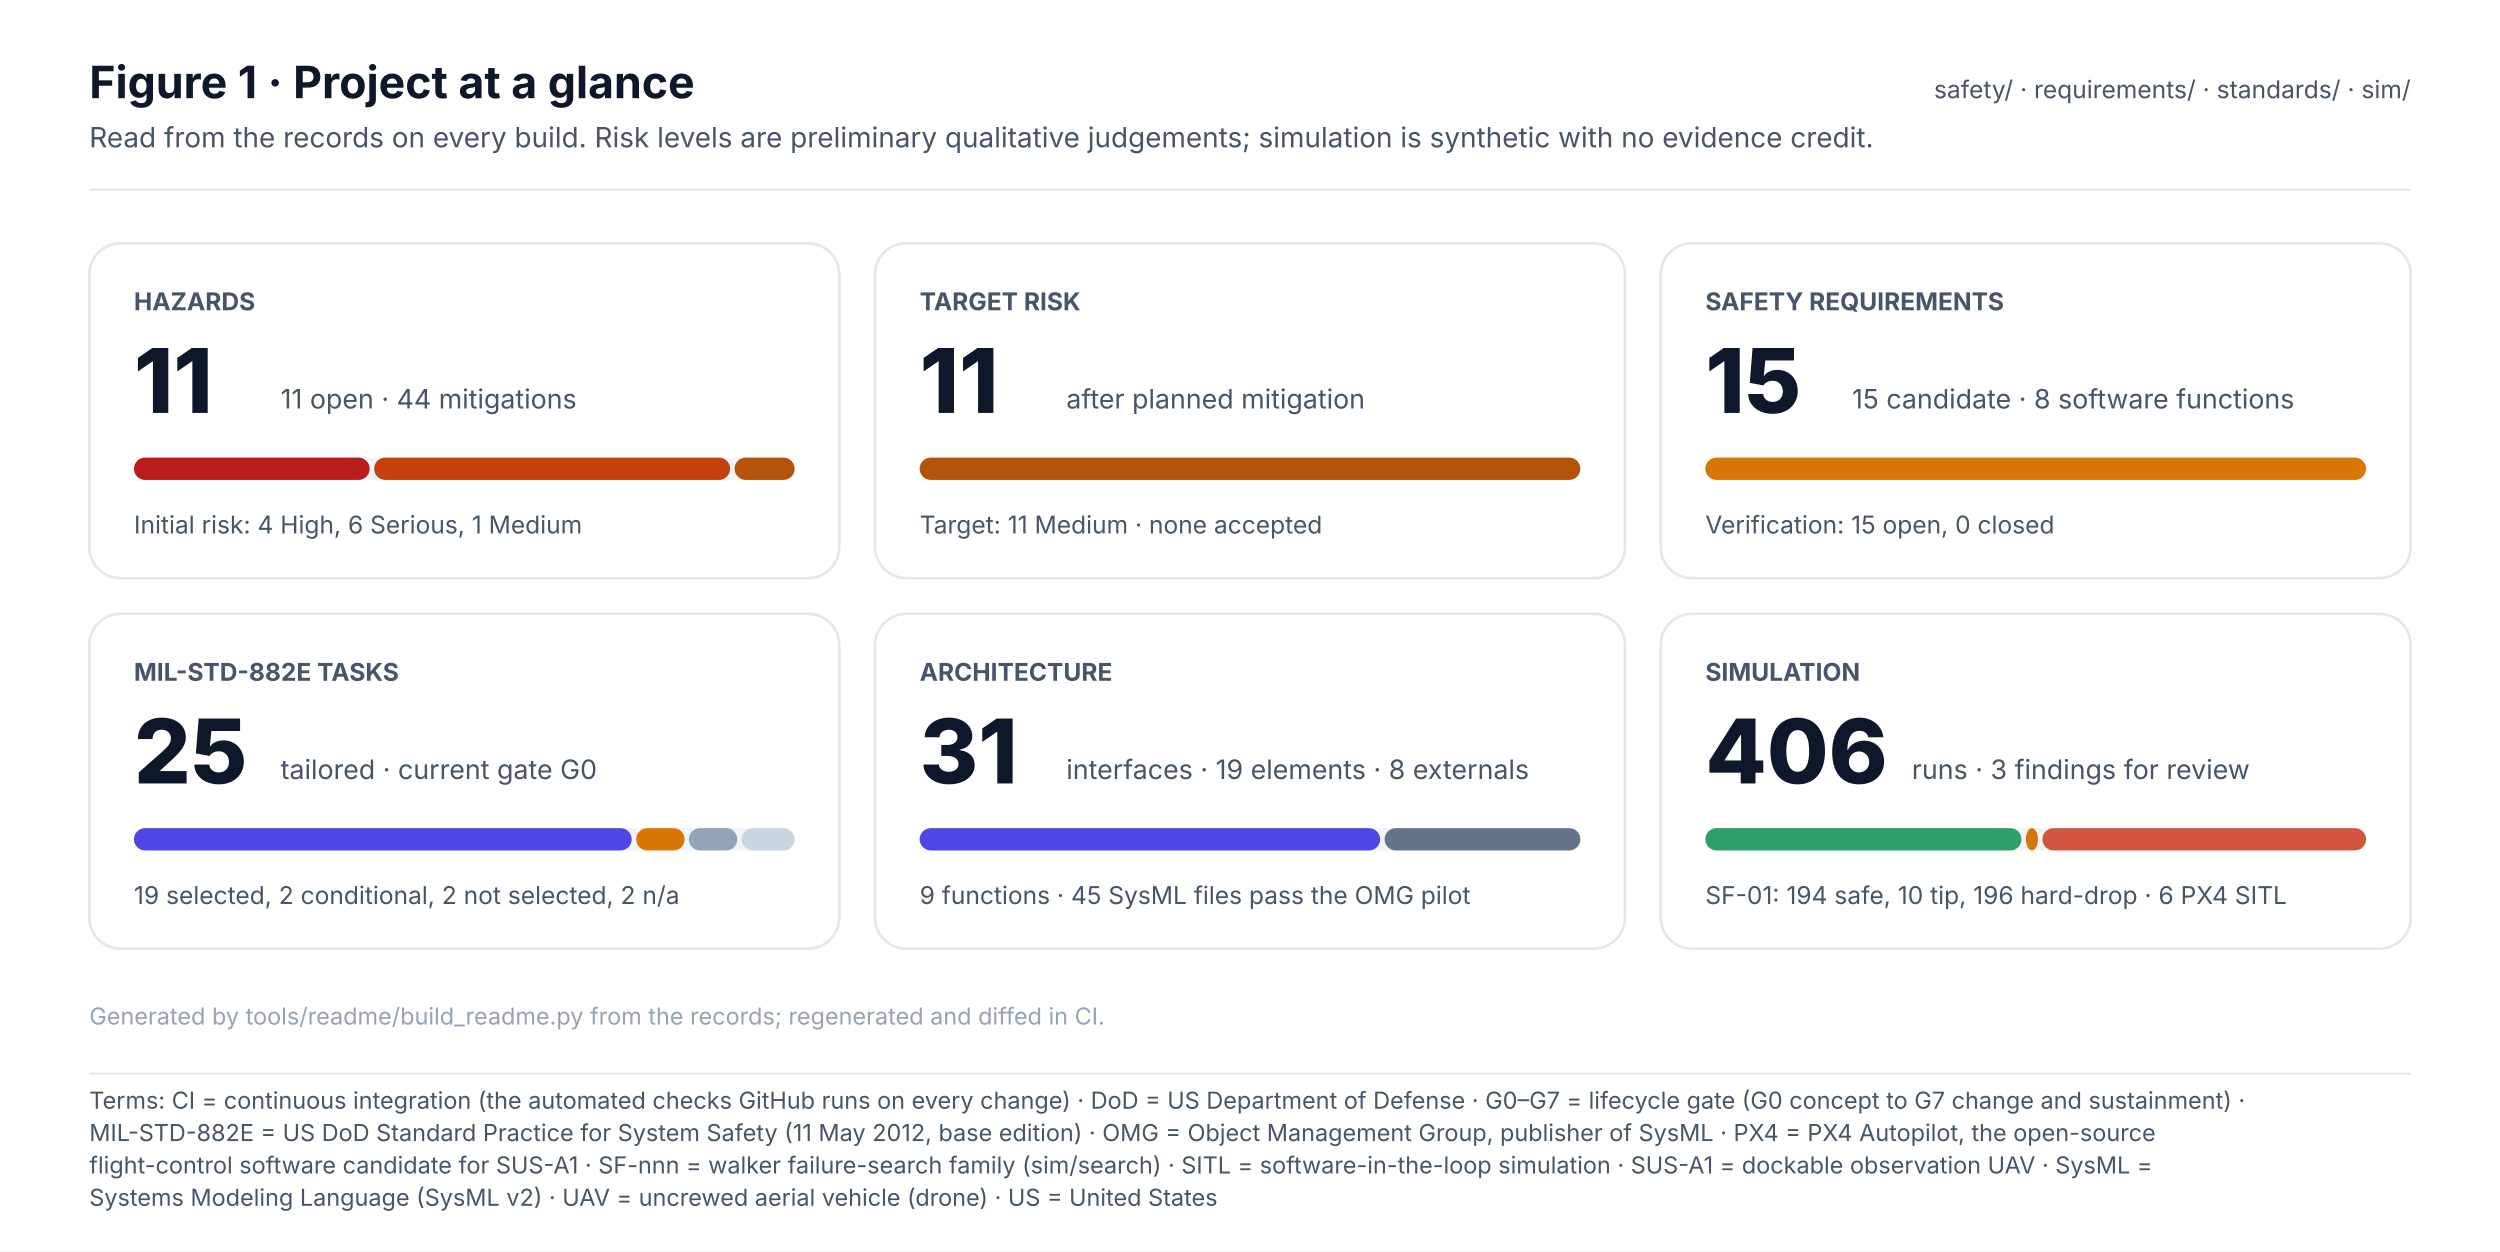
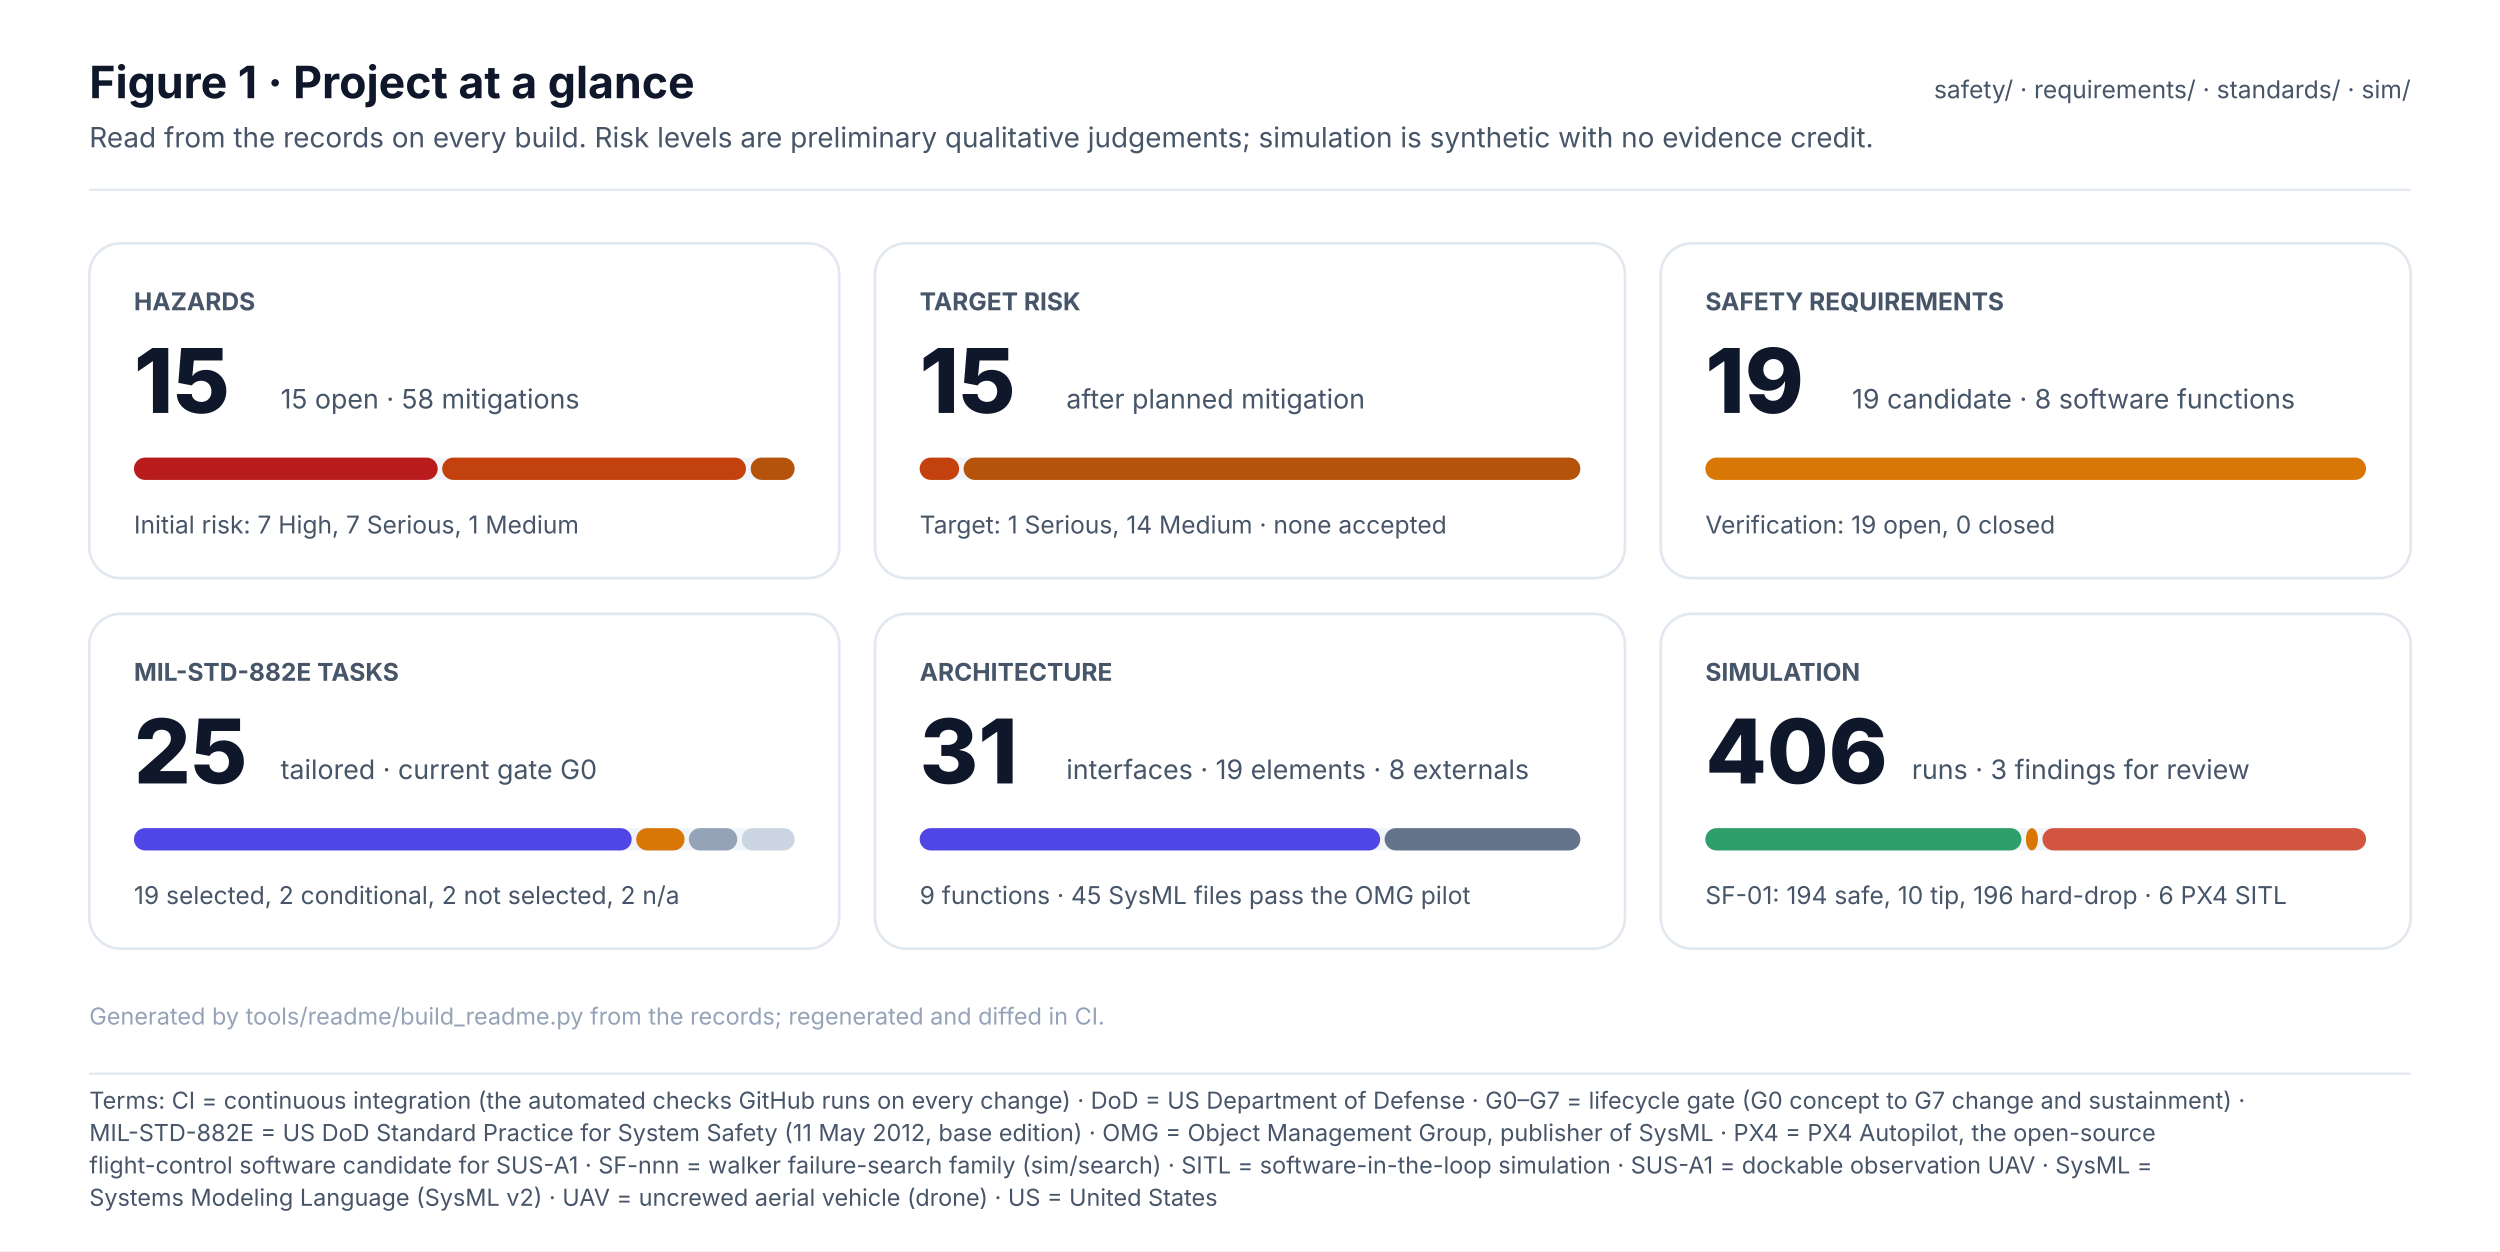
<svg xmlns="http://www.w3.org/2000/svg" width="1120" height="560.6" viewBox="0 0 1120 560.6" font-family="Inter, 'Segoe UI', Helvetica, Arial, sans-serif" role="img">
  <defs>
    <pattern id="hatch" patternUnits="userSpaceOnUse" width="6" height="6" patternTransform="rotate(45)">
      <rect width="6" height="6" fill="#F1F5F9" />
      <line x1="0" y1="0" x2="0" y2="6" stroke="#E2E8F0" stroke-width="2" />
    </pattern>
    <marker id="arr-ink" viewBox="0 0 10 10" refX="9" refY="5" markerWidth="7" markerHeight="7" orient="auto-start-reverse">
      <path d="M0 0 L10 5 L0 10 z" fill="#475569" />
    </marker>
    <marker id="dia-ink" viewBox="0 0 16 10" refX="15" refY="5" markerWidth="12" markerHeight="8" orient="auto-start-reverse">
      <path d="M1 5 L8 1 L15 5 L8 9 z" fill="#475569" />
    </marker>
    <marker id="tri-ink" viewBox="0 0 12 12" refX="11" refY="6" markerWidth="10" markerHeight="10" orient="auto-start-reverse">
      <path d="M1 1 L11 6 L1 11 z" fill="#FFFFFF" stroke="#475569" stroke-width="1.2" />
    </marker>
    <marker id="arr-system" viewBox="0 0 10 10" refX="9" refY="5" markerWidth="7" markerHeight="7" orient="auto-start-reverse">
      <path d="M0 0 L10 5 L0 10 z" fill="#4F46E5" />
    </marker>
    <marker id="dia-system" viewBox="0 0 16 10" refX="15" refY="5" markerWidth="12" markerHeight="8" orient="auto-start-reverse">
      <path d="M1 5 L8 1 L15 5 L8 9 z" fill="#4F46E5" />
    </marker>
    <marker id="tri-system" viewBox="0 0 12 12" refX="11" refY="6" markerWidth="10" markerHeight="10" orient="auto-start-reverse">
      <path d="M1 1 L11 6 L1 11 z" fill="#FFFFFF" stroke="#4F46E5" stroke-width="1.2" />
    </marker>
    <marker id="arr-software" viewBox="0 0 10 10" refX="9" refY="5" markerWidth="7" markerHeight="7" orient="auto-start-reverse">
      <path d="M0 0 L10 5 L0 10 z" fill="#0F766E" />
    </marker>
    <marker id="dia-software" viewBox="0 0 16 10" refX="15" refY="5" markerWidth="12" markerHeight="8" orient="auto-start-reverse">
      <path d="M1 5 L8 1 L15 5 L8 9 z" fill="#0F766E" />
    </marker>
    <marker id="tri-software" viewBox="0 0 12 12" refX="11" refY="6" markerWidth="10" markerHeight="10" orient="auto-start-reverse">
      <path d="M1 1 L11 6 L1 11 z" fill="#FFFFFF" stroke="#0F766E" stroke-width="1.2" />
    </marker>
    <marker id="arr-safety" viewBox="0 0 10 10" refX="9" refY="5" markerWidth="7" markerHeight="7" orient="auto-start-reverse">
      <path d="M0 0 L10 5 L0 10 z" fill="#C2410C" />
    </marker>
    <marker id="dia-safety" viewBox="0 0 16 10" refX="15" refY="5" markerWidth="12" markerHeight="8" orient="auto-start-reverse">
      <path d="M1 5 L8 1 L15 5 L8 9 z" fill="#C2410C" />
    </marker>
    <marker id="tri-safety" viewBox="0 0 12 12" refX="11" refY="6" markerWidth="10" markerHeight="10" orient="auto-start-reverse">
      <path d="M1 1 L11 6 L1 11 z" fill="#FFFFFF" stroke="#C2410C" stroke-width="1.2" />
    </marker>
    <marker id="arr-interface" viewBox="0 0 10 10" refX="9" refY="5" markerWidth="7" markerHeight="7" orient="auto-start-reverse">
      <path d="M0 0 L10 5 L0 10 z" fill="#7C3AED" />
    </marker>
    <marker id="dia-interface" viewBox="0 0 16 10" refX="15" refY="5" markerWidth="12" markerHeight="8" orient="auto-start-reverse">
      <path d="M1 5 L8 1 L15 5 L8 9 z" fill="#7C3AED" />
    </marker>
    <marker id="tri-interface" viewBox="0 0 12 12" refX="11" refY="6" markerWidth="10" markerHeight="10" orient="auto-start-reverse">
      <path d="M1 1 L11 6 L1 11 z" fill="#FFFFFF" stroke="#7C3AED" stroke-width="1.2" />
    </marker>
    <marker id="arr-external" viewBox="0 0 10 10" refX="9" refY="5" markerWidth="7" markerHeight="7" orient="auto-start-reverse">
      <path d="M0 0 L10 5 L0 10 z" fill="#64748B" />
    </marker>
    <marker id="dia-external" viewBox="0 0 16 10" refX="15" refY="5" markerWidth="12" markerHeight="8" orient="auto-start-reverse">
      <path d="M1 5 L8 1 L15 5 L8 9 z" fill="#64748B" />
    </marker>
    <marker id="tri-external" viewBox="0 0 12 12" refX="11" refY="6" markerWidth="10" markerHeight="10" orient="auto-start-reverse">
      <path d="M1 1 L11 6 L1 11 z" fill="#FFFFFF" stroke="#64748B" stroke-width="1.2" />
    </marker>
    <marker id="arr-work" viewBox="0 0 10 10" refX="9" refY="5" markerWidth="7" markerHeight="7" orient="auto-start-reverse">
      <path d="M0 0 L10 5 L0 10 z" fill="#475569" />
    </marker>
    <marker id="dia-work" viewBox="0 0 16 10" refX="15" refY="5" markerWidth="12" markerHeight="8" orient="auto-start-reverse">
      <path d="M1 5 L8 1 L15 5 L8 9 z" fill="#475569" />
    </marker>
    <marker id="tri-work" viewBox="0 0 12 12" refX="11" refY="6" markerWidth="10" markerHeight="10" orient="auto-start-reverse">
      <path d="M1 1 L11 6 L1 11 z" fill="#FFFFFF" stroke="#475569" stroke-width="1.2" />
    </marker>
    <marker id="arr-muted" viewBox="0 0 10 10" refX="9" refY="5" markerWidth="7" markerHeight="7" orient="auto-start-reverse">
      <path d="M0 0 L10 5 L0 10 z" fill="#94A3B8" />
    </marker>
    <marker id="dia-muted" viewBox="0 0 16 10" refX="15" refY="5" markerWidth="12" markerHeight="8" orient="auto-start-reverse">
      <path d="M1 5 L8 1 L15 5 L8 9 z" fill="#94A3B8" />
    </marker>
    <marker id="tri-muted" viewBox="0 0 12 12" refX="11" refY="6" markerWidth="10" markerHeight="10" orient="auto-start-reverse">
      <path d="M1 1 L11 6 L1 11 z" fill="#FFFFFF" stroke="#94A3B8" stroke-width="1.2" />
    </marker>
    <marker id="arr-current" viewBox="0 0 10 10" refX="9" refY="5" markerWidth="7" markerHeight="7" orient="auto-start-reverse">
      <path d="M0 0 L10 5 L0 10 z" fill="#0F172A" />
    </marker>
    <marker id="dia-current" viewBox="0 0 16 10" refX="15" refY="5" markerWidth="12" markerHeight="8" orient="auto-start-reverse">
      <path d="M1 5 L8 1 L15 5 L8 9 z" fill="#0F172A" />
    </marker>
    <marker id="tri-current" viewBox="0 0 12 12" refX="11" refY="6" markerWidth="10" markerHeight="10" orient="auto-start-reverse">
      <path d="M1 1 L11 6 L1 11 z" fill="#FFFFFF" stroke="#0F172A" stroke-width="1.2" />
    </marker>
    <marker id="arr-ok" viewBox="0 0 10 10" refX="9" refY="5" markerWidth="7" markerHeight="7" orient="auto-start-reverse">
      <path d="M0 0 L10 5 L0 10 z" fill="#2E9E6A" />
    </marker>
    <marker id="dia-ok" viewBox="0 0 16 10" refX="15" refY="5" markerWidth="12" markerHeight="8" orient="auto-start-reverse">
      <path d="M1 5 L8 1 L15 5 L8 9 z" fill="#2E9E6A" />
    </marker>
    <marker id="tri-ok" viewBox="0 0 12 12" refX="11" refY="6" markerWidth="10" markerHeight="10" orient="auto-start-reverse">
      <path d="M1 1 L11 6 L1 11 z" fill="#FFFFFF" stroke="#2E9E6A" stroke-width="1.2" />
    </marker>
    <marker id="arr-amber" viewBox="0 0 10 10" refX="9" refY="5" markerWidth="7" markerHeight="7" orient="auto-start-reverse">
      <path d="M0 0 L10 5 L0 10 z" fill="#D97706" />
    </marker>
    <marker id="dia-amber" viewBox="0 0 16 10" refX="15" refY="5" markerWidth="12" markerHeight="8" orient="auto-start-reverse">
      <path d="M1 5 L8 1 L15 5 L8 9 z" fill="#D97706" />
    </marker>
    <marker id="tri-amber" viewBox="0 0 12 12" refX="11" refY="6" markerWidth="10" markerHeight="10" orient="auto-start-reverse">
      <path d="M1 1 L11 6 L1 11 z" fill="#FFFFFF" stroke="#D97706" stroke-width="1.2" />
    </marker>
    <marker id="arr-red" viewBox="0 0 10 10" refX="9" refY="5" markerWidth="7" markerHeight="7" orient="auto-start-reverse">
      <path d="M0 0 L10 5 L0 10 z" fill="#D2553F" />
    </marker>
    <marker id="dia-red" viewBox="0 0 16 10" refX="15" refY="5" markerWidth="12" markerHeight="8" orient="auto-start-reverse">
      <path d="M1 5 L8 1 L15 5 L8 9 z" fill="#D2553F" />
    </marker>
    <marker id="tri-red" viewBox="0 0 12 12" refX="11" refY="6" markerWidth="10" markerHeight="10" orient="auto-start-reverse">
      <path d="M1 1 L11 6 L1 11 z" fill="#FFFFFF" stroke="#D2553F" stroke-width="1.2" />
    </marker>
  </defs>
  <rect x="0" y="0" width="1120" height="477" rx="0" fill="#FFFFFF" stroke="none" stroke-width="0" />
  <text x="40" y="44" font-size="20" fill="#0F172A" font-weight="700">Figure 1 · Project at a glance</text>
  <text x="40" y="66" font-size="12.5" fill="#475569">Read from the records on every build. Risk levels are preliminary qualitative judgements; simulation is synthetic with no evidence credit.</text>
  <text x="1080" y="44" font-size="11" fill="#475569" text-anchor="end">safety/ · requirements/ · standards/ · sim/</text>
  <line x1="40" y1="85" x2="1080" y2="85" stroke="#E2E8F0" stroke-width="1" />
  <rect x="40" y="109" width="336" height="150" rx="14" fill="#FFFFFF" stroke="#E2E8F0" stroke-width="1.2" />
  <text x="60" y="139" font-size="11" fill="#475569" font-weight="700">HAZARDS</text>
-   <text x="60" y="185" font-size="40" fill="#0F172A" font-weight="800">11</text>
-   <text x="125.7" y="183" font-size="12" fill="#475569">11 open · 44 mitigations</text>
+   <text x="60" y="185" font-size="40" fill="#0F172A" font-weight="800">15</text>
+   <text x="125.7" y="183" font-size="12" fill="#475569">15 open · 58 mitigations</text>
  <rect x="60" y="205" width="296" height="10" rx="5.0" fill="#F1F5F9" stroke="none" stroke-width="0" />
-   <rect x="60" y="205" width="105.6" height="10" rx="5.0" fill="#B91C1C" stroke="none" stroke-width="0" />
-   <rect x="167.6" y="205" width="159.5" height="10" rx="5.0" fill="#C2410C" stroke="none" stroke-width="0" />
-   <rect x="329.1" y="205" width="26.9" height="10" rx="5.0" fill="#B45309" stroke="none" stroke-width="0" />
-   <text x="60" y="239" font-size="11" fill="#475569">Initial risk: 4 High, 6 Serious, 1 Medium</text>
+   <rect x="60" y="205" width="136.1" height="10" rx="5.0" fill="#B91C1C" stroke="none" stroke-width="0" />
+   <rect x="198.1" y="205" width="136.1" height="10" rx="5.0" fill="#C2410C" stroke="none" stroke-width="0" />
+   <rect x="336.3" y="205" width="19.7" height="10" rx="5.0" fill="#B45309" stroke="none" stroke-width="0" />
+   <text x="60" y="239" font-size="11" fill="#475569">Initial risk: 7 High, 7 Serious, 1 Medium</text>
  <rect x="392" y="109" width="336" height="150" rx="14" fill="#FFFFFF" stroke="#E2E8F0" stroke-width="1.2" />
  <text x="412" y="139" font-size="11" fill="#475569" font-weight="700">TARGET RISK</text>
-   <text x="412" y="185" font-size="40" fill="#0F172A" font-weight="800">11</text>
+   <text x="412" y="185" font-size="40" fill="#0F172A" font-weight="800">15</text>
  <text x="477.7" y="183" font-size="12" fill="#475569">after planned mitigation</text>
  <rect x="412" y="205" width="296" height="10" rx="5.0" fill="#F1F5F9" stroke="none" stroke-width="0" />
-   <rect x="412" y="205" width="296" height="10" rx="5.0" fill="#B45309" stroke="none" stroke-width="0" />
-   <text x="412" y="239" font-size="11" fill="#475569">Target: 11 Medium · none accepted</text>
+   <rect x="412" y="205" width="17.7" height="10" rx="5.0" fill="#C2410C" stroke="none" stroke-width="0" />
+   <rect x="431.7" y="205" width="276.3" height="10" rx="5.0" fill="#B45309" stroke="none" stroke-width="0" />
+   <text x="412" y="239" font-size="11" fill="#475569">Target: 1 Serious, 14 Medium · none accepted</text>
  <rect x="744" y="109" width="336" height="150" rx="14" fill="#FFFFFF" stroke="#E2E8F0" stroke-width="1.2" />
  <text x="764" y="139" font-size="11" fill="#475569" font-weight="700">SAFETY REQUIREMENTS</text>
-   <text x="764" y="185" font-size="40" fill="#0F172A" font-weight="800">15</text>
-   <text x="829.7" y="183" font-size="12" fill="#475569">15 candidate · 8 software functions</text>
+   <text x="764" y="185" font-size="40" fill="#0F172A" font-weight="800">19</text>
+   <text x="829.7" y="183" font-size="12" fill="#475569">19 candidate · 8 software functions</text>
  <rect x="764" y="205" width="296" height="10" rx="5.0" fill="#F1F5F9" stroke="none" stroke-width="0" />
  <rect x="764" y="205" width="296" height="10" rx="5.0" fill="#D97706" stroke="none" stroke-width="0" />
-   <text x="764" y="239" font-size="11" fill="#475569">Verification: 15 open, 0 closed</text>
+   <text x="764" y="239" font-size="11" fill="#475569">Verification: 19 open, 0 closed</text>
  <rect x="40" y="275" width="336" height="150" rx="14" fill="#FFFFFF" stroke="#E2E8F0" stroke-width="1.2" />
  <text x="60" y="305" font-size="11" fill="#475569" font-weight="700">MIL-STD-882E TASKS</text>
  <text x="60" y="351" font-size="40" fill="#0F172A" font-weight="800">25</text>
  <text x="125.7" y="349" font-size="12" fill="#475569">tailored · current gate G0</text>
  <rect x="60" y="371" width="296" height="10" rx="5.0" fill="#F1F5F9" stroke="none" stroke-width="0" />
  <rect x="60" y="371" width="223" height="10" rx="5.0" fill="#4F46E5" stroke="none" stroke-width="0" />
  <rect x="285" y="371" width="21.7" height="10" rx="5.0" fill="#D97706" stroke="none" stroke-width="0" />
  <rect x="308.6" y="371" width="21.7" height="10" rx="5.0" fill="#94A3B8" stroke="none" stroke-width="0" />
  <rect x="332.3" y="371" width="23.7" height="10" rx="5.0" fill="#CBD5E1" stroke="none" stroke-width="0" />
  <text x="60" y="405" font-size="11" fill="#475569">19 selected, 2 conditional, 2 not selected, 2 n/a</text>
  <rect x="392" y="275" width="336" height="150" rx="14" fill="#FFFFFF" stroke="#E2E8F0" stroke-width="1.2" />
  <text x="412" y="305" font-size="11" fill="#475569" font-weight="700">ARCHITECTURE</text>
  <text x="412" y="351" font-size="40" fill="#0F172A" font-weight="800">31</text>
  <text x="477.7" y="349" font-size="12" fill="#475569">interfaces · 19 elements · 8 externals</text>
  <rect x="412" y="371" width="296" height="10" rx="5.0" fill="#F1F5F9" stroke="none" stroke-width="0" />
  <rect x="412" y="371" width="206.3" height="10" rx="5.0" fill="#4F46E5" stroke="none" stroke-width="0" />
  <rect x="620.3" y="371" width="87.7" height="10" rx="5.0" fill="#64748B" stroke="none" stroke-width="0" />
  <text x="412" y="405" font-size="11" fill="#475569">9 functions · 45 SysML files pass the OMG pilot</text>
  <rect x="744" y="275" width="336" height="150" rx="14" fill="#FFFFFF" stroke="#E2E8F0" stroke-width="1.2" />
  <text x="764" y="305" font-size="11" fill="#475569" font-weight="700">SIMULATION</text>
  <text x="764" y="351" font-size="40" fill="#0F172A" font-weight="800">406</text>
  <text x="856.5" y="349" font-size="12" fill="#475569">runs · 3 findings for review</text>
  <rect x="764" y="371" width="296" height="10" rx="5.0" fill="#F1F5F9" stroke="none" stroke-width="0" />
  <rect x="764" y="371" width="141.6" height="10" rx="5.0" fill="#2E9E6A" stroke="none" stroke-width="0" />
  <rect x="907.6" y="371" width="5.4" height="10" rx="5.0" fill="#D97706" stroke="none" stroke-width="0" />
  <rect x="915" y="371" width="145" height="10" rx="5.0" fill="#D2553F" stroke="none" stroke-width="0" />
  <text x="764" y="405" font-size="11" fill="#475569">SF-01: 194 safe, 10 tip, 196 hard-drop · 6 PX4 SITL</text>
  <text x="40" y="459" font-size="10.5" fill="#94A3B8">Generated by tools/readme/build_readme.py from the records; regenerated and diffed in CI.</text>
  <g class="terms" data-base-h="477">
    <rect x="0" y="477" width="1120" height="83.6" fill="#FFFFFF" />
    <line x1="40" y1="481" x2="1080" y2="481" stroke="#E2E8F0" stroke-width="1" />
    <text x="40" y="496.7" font-size="10.5" fill="#475569" font-family="Inter, 'Segoe UI', Helvetica, Arial, sans-serif">Terms: CI = continuous integration (the automated checks GitHub runs on every change) · DoD = US Department of Defense · G0–G7 = lifecycle gate (G0 concept to G7 change and sustainment) ·</text>
    <text x="40" y="511.2" font-size="10.5" fill="#475569" font-family="Inter, 'Segoe UI', Helvetica, Arial, sans-serif">MIL-STD-882E = US DoD Standard Practice for System Safety (11 May 2012, base edition) · OMG = Object Management Group, publisher of SysML · PX4 = PX4 Autopilot, the open-source</text>
    <text x="40" y="525.7" font-size="10.5" fill="#475569" font-family="Inter, 'Segoe UI', Helvetica, Arial, sans-serif">flight-control software candidate for SUS-A1 · SF-nnn = walker failure-search family (sim/search) · SITL = software-in-the-loop simulation · SUS-A1 = dockable observation UAV · SysML =</text>
    <text x="40" y="540.2" font-size="10.5" fill="#475569" font-family="Inter, 'Segoe UI', Helvetica, Arial, sans-serif">Systems Modeling Language (SysML v2) · UAV = uncrewed aerial vehicle (drone) · US = United States</text>
  </g>
</svg>
